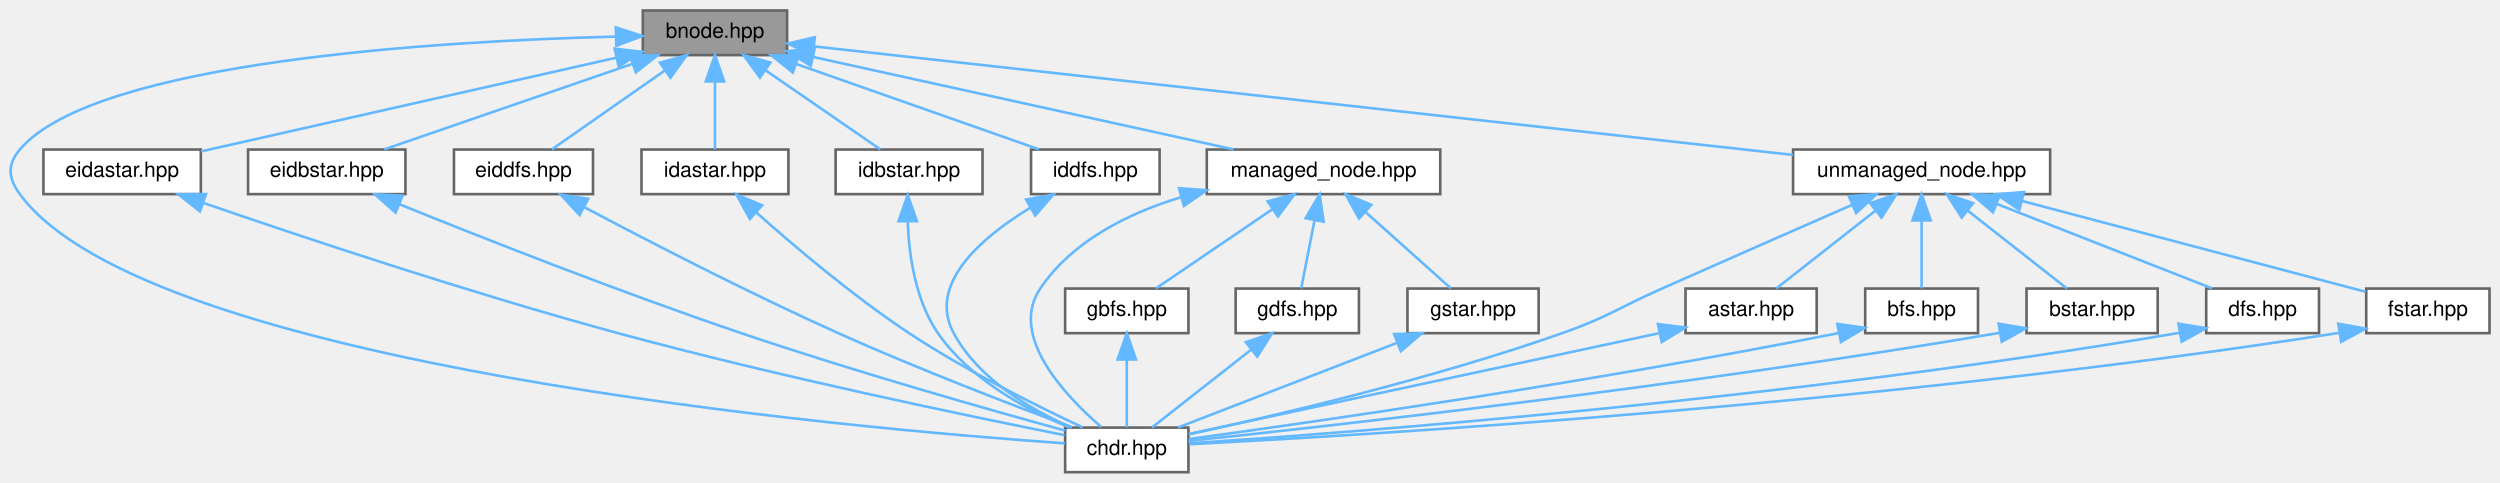
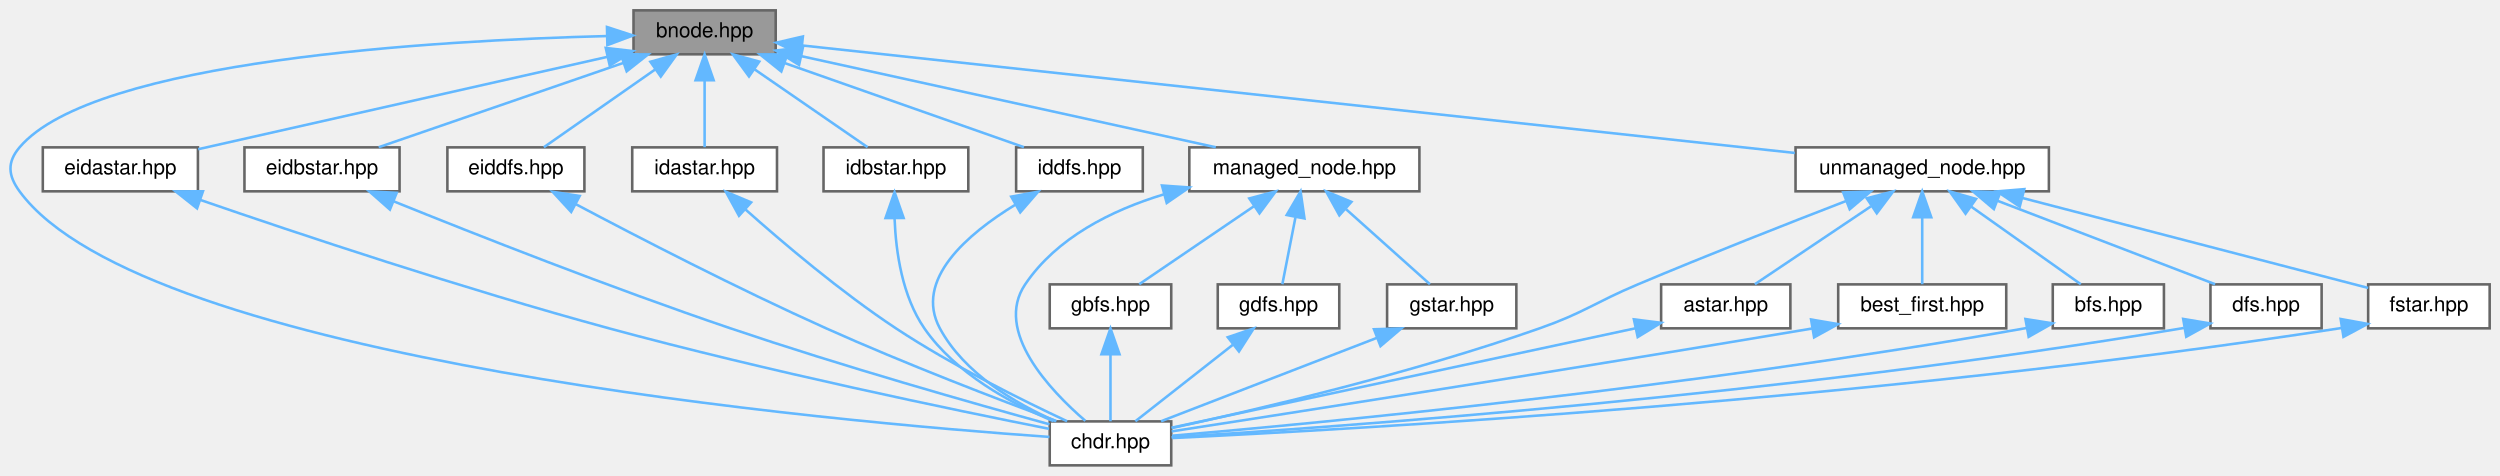
- <svg xmlns="http://www.w3.org/2000/svg" xmlns:xlink="http://www.w3.org/1999/xlink" width="953pt" height="184pt" viewBox="0.00 0.00 953.06 184.00">
+ <svg xmlns="http://www.w3.org/2000/svg" xmlns:xlink="http://www.w3.org/1999/xlink" width="967pt" height="184pt" viewBox="0.00 0.00 967.06 184.00">
  <g id="graph0" class="graph" transform="scale(1 1) rotate(0) translate(4 180)">
    <g id="Node000001" class="node">
      <g id="a_Node000001">
        <a xlink:title=" ">
          <polygon fill="#999999" stroke="#666666" points="296.06,-176 241.06,-176 241.06,-159 296.06,-159 296.06,-176" />
          <text text-anchor="middle" x="268.56" y="-165.6" font-family="Helvetica,sans-Serif" font-size="8.00">bnode.hpp</text>
        </a>
      </g>
    </g>
    <g id="Node000002" class="node">
      <g id="a_Node000002">
        <a xlink:href="../../d9/d96/chdr_8hpp_source.html" target="_top" xlink:title=" ">
          <polygon fill="white" stroke="#666666" points="449.06,-17 402.06,-17 402.06,0 449.06,0 449.06,-17" />
          <text text-anchor="middle" x="425.56" y="-6.6" font-family="Helvetica,sans-Serif" font-size="8.00">chdr.hpp</text>
        </a>
      </g>
    </g>
    <g id="edge1_Node000001_Node000002" class="edge">
      <g id="a_edge1_Node000001_Node000002">
        <a xlink:title=" ">
          <path fill="none" stroke="#63b8ff" d="M230.85,-166.06C164.76,-164.39 32.28,-156.82 3.56,-123 -1.33,-117.24 -0.9,-112.1 3.56,-106 51.61,-40.35 320.21,-16.72 401.95,-10.99" />
          <polygon fill="#63b8ff" stroke="#63b8ff" points="230.79,-169.56 240.86,-166.28 230.94,-162.56 230.79,-169.56" />
        </a>
      </g>
    </g>
    <g id="Node000003" class="node">
      <g id="a_Node000003">
        <a xlink:href="../../d6/ded/eidastar_8hpp_source.html" target="_top" xlink:title=" ">
          <polygon fill="white" stroke="#666666" points="72.56,-123 12.56,-123 12.56,-106 72.56,-106 72.56,-123" />
          <text text-anchor="middle" x="42.56" y="-112.6" font-family="Helvetica,sans-Serif" font-size="8.00">eidastar.hpp</text>
        </a>
      </g>
    </g>
    <g id="edge2_Node000001_Node000003" class="edge">
      <g id="a_edge2_Node000001_Node000003">
        <a xlink:title=" ">
          <path fill="none" stroke="#63b8ff" d="M231.02,-158.03C186.6,-148.01 113.54,-131.52 72.66,-122.29" />
          <polygon fill="#63b8ff" stroke="#63b8ff" points="230.32,-161.46 240.85,-160.25 231.86,-154.63 230.32,-161.46" />
        </a>
      </g>
    </g>
    <g id="Node000004" class="node">
      <g id="a_Node000004">
        <a xlink:href="../../dd/d67/eidbstar_8hpp_source.html" target="_top" xlink:title=" ">
          <polygon fill="white" stroke="#666666" points="150.56,-123 90.56,-123 90.56,-106 150.56,-106 150.56,-123" />
          <text text-anchor="middle" x="120.56" y="-112.6" font-family="Helvetica,sans-Serif" font-size="8.00">eidbstar.hpp</text>
        </a>
      </g>
    </g>
    <g id="edge4_Node000001_Node000004" class="edge">
      <g id="a_edge4_Node000001_Node000004">
        <a xlink:title=" ">
          <path fill="none" stroke="#63b8ff" d="M237.24,-155.71C208.79,-145.9 167.56,-131.69 142.49,-123.06" />
          <polygon fill="#63b8ff" stroke="#63b8ff" points="236.13,-159.03 246.72,-158.97 238.41,-152.41 236.13,-159.03" />
        </a>
      </g>
    </g>
    <g id="Node000005" class="node">
      <g id="a_Node000005">
        <a xlink:href="../../dd/d95/eiddfs_8hpp_source.html" target="_top" xlink:title=" ">
          <polygon fill="white" stroke="#666666" points="222.06,-123 169.06,-123 169.06,-106 222.06,-106 222.06,-123" />
          <text text-anchor="middle" x="195.56" y="-112.6" font-family="Helvetica,sans-Serif" font-size="8.00">eiddfs.hpp</text>
        </a>
      </g>
    </g>
    <g id="edge6_Node000001_Node000005" class="edge">
      <g id="a_edge6_Node000001_Node000005">
        <a xlink:title=" ">
          <path fill="none" stroke="#63b8ff" d="M249.5,-153.18C235.76,-143.58 217.72,-130.98 206.38,-123.06" />
          <polygon fill="#63b8ff" stroke="#63b8ff" points="247.59,-156.12 257.79,-158.97 251.6,-150.38 247.59,-156.12" />
        </a>
      </g>
    </g>
    <g id="Node000006" class="node">
      <g id="a_Node000006">
        <a xlink:href="../../db/df9/idastar_8hpp_source.html" target="_top" xlink:title=" ">
          <polygon fill="white" stroke="#666666" points="296.56,-123 240.56,-123 240.56,-106 296.56,-106 296.56,-123" />
          <text text-anchor="middle" x="268.56" y="-112.6" font-family="Helvetica,sans-Serif" font-size="8.00">idastar.hpp</text>
        </a>
      </g>
    </g>
    <g id="edge8_Node000001_Node000006" class="edge">
      <g id="a_edge8_Node000001_Node000006">
        <a xlink:title=" ">
          <path fill="none" stroke="#63b8ff" d="M268.56,-148.91C268.56,-140.08 268.56,-129.85 268.56,-123.06" />
          <polygon fill="#63b8ff" stroke="#63b8ff" points="265.06,-148.97 268.56,-158.97 272.06,-148.97 265.06,-148.97" />
        </a>
      </g>
    </g>
    <g id="Node000007" class="node">
      <g id="a_Node000007">
        <a xlink:href="../../d1/d24/idbstar_8hpp_source.html" target="_top" xlink:title=" ">
          <polygon fill="white" stroke="#666666" points="370.56,-123 314.56,-123 314.56,-106 370.56,-106 370.56,-123" />
          <text text-anchor="middle" x="342.56" y="-112.6" font-family="Helvetica,sans-Serif" font-size="8.00">idbstar.hpp</text>
        </a>
      </g>
    </g>
    <g id="edge10_Node000001_Node000007" class="edge">
      <g id="a_edge10_Node000001_Node000007">
        <a xlink:title=" ">
          <path fill="none" stroke="#63b8ff" d="M287.89,-153.18C301.81,-143.58 320.1,-130.98 331.6,-123.06" />
          <polygon fill="#63b8ff" stroke="#63b8ff" points="285.73,-150.42 279.48,-158.97 289.7,-156.18 285.73,-150.42" />
        </a>
      </g>
    </g>
    <g id="Node000008" class="node">
      <g id="a_Node000008">
        <a xlink:href="../../df/d71/iddfs_8hpp_source.html" target="_top" xlink:title=" ">
          <polygon fill="white" stroke="#666666" points="438.06,-123 389.06,-123 389.06,-106 438.06,-106 438.06,-123" />
          <text text-anchor="middle" x="413.56" y="-112.6" font-family="Helvetica,sans-Serif" font-size="8.00">iddfs.hpp</text>
        </a>
      </g>
    </g>
    <g id="edge12_Node000001_Node000008" class="edge">
      <g id="a_edge12_Node000001_Node000008">
        <a xlink:title=" ">
          <path fill="none" stroke="#63b8ff" d="M299.61,-155.58C327.47,-145.78 367.62,-131.66 392.08,-123.06" />
          <polygon fill="#63b8ff" stroke="#63b8ff" points="298.23,-152.35 289.96,-158.97 300.55,-158.96 298.23,-152.35" />
        </a>
      </g>
    </g>
    <g id="Node000009" class="node">
      <g id="a_Node000009">
        <a xlink:href="../../da/deb/managed__node_8hpp.html" target="_top" xlink:title=" ">
          <polygon fill="white" stroke="#666666" points="545.06,-123 456.06,-123 456.06,-106 545.06,-106 545.06,-123" />
          <text text-anchor="middle" x="500.56" y="-112.6" font-family="Helvetica,sans-Serif" font-size="8.00">managed_node.hpp</text>
        </a>
      </g>
    </g>
    <g id="edge14_Node000001_Node000009" class="edge">
      <g id="a_edge14_Node000001_Node000009">
        <a xlink:title=" ">
          <path fill="none" stroke="#63b8ff" d="M305.88,-158.3C350.17,-148.56 423.4,-132.46 466.3,-123.03" />
          <polygon fill="#63b8ff" stroke="#63b8ff" points="305.1,-154.88 296.09,-160.45 306.6,-161.72 305.1,-154.88" />
        </a>
      </g>
    </g>
    <g id="Node000013" class="node">
      <g id="a_Node000013">
        <a xlink:href="../../d0/def/unmanaged__node_8hpp.html" target="_top" xlink:title=" ">
-           <polygon fill="white" stroke="#666666" points="777.56,-123 679.56,-123 679.56,-106 777.56,-106 777.56,-123" />
-           <text text-anchor="middle" x="728.56" y="-112.6" font-family="Helvetica,sans-Serif" font-size="8.00">unmanaged_node.hpp</text>
+           <polygon fill="white" stroke="#666666" points="788.56,-123 690.56,-123 690.56,-106 788.56,-106 788.56,-123" />
+           <text text-anchor="middle" x="739.56" y="-112.6" font-family="Helvetica,sans-Serif" font-size="8.00">unmanaged_node.hpp</text>
        </a>
      </g>
    </g>
    <g id="edge22_Node000001_Node000013" class="edge">
      <g id="a_edge22_Node000001_Node000013">
        <a xlink:title=" ">
-           <path fill="none" stroke="#63b8ff" d="M306.29,-162.32C389.18,-153.13 587.16,-131.18 679.53,-120.94" />
-           <polygon fill="#63b8ff" stroke="#63b8ff" points="305.85,-158.84 296.3,-163.42 306.62,-165.8 305.85,-158.84" />
+           <path fill="none" stroke="#63b8ff" d="M306.46,-162.4C391.17,-153.22 595.83,-131.06 690.28,-120.84" />
+           <polygon fill="#63b8ff" stroke="#63b8ff" points="305.83,-158.94 296.27,-163.5 306.58,-165.9 305.83,-158.94" />
        </a>
      </g>
    </g>
    <g id="edge3_Node000003_Node000002" class="edge">
      <g id="a_edge3_Node000003_Node000002">
        <a xlink:title=" ">
          <path fill="none" stroke="#63b8ff" d="M73.67,-102.6C110.92,-89.76 175.34,-68.27 231.56,-53 292.35,-36.49 365.06,-21.41 401.8,-14.12" />
          <polygon fill="#63b8ff" stroke="#63b8ff" points="72.22,-99.4 63.92,-105.98 74.51,-106.01 72.22,-99.4" />
        </a>
      </g>
    </g>
    <g id="edge5_Node000004_Node000002" class="edge">
      <g id="a_edge5_Node000004_Node000002">
        <a xlink:title=" ">
          <path fill="none" stroke="#63b8ff" d="M148.27,-102.13C179.64,-89.45 232.37,-68.65 278.56,-53 321.66,-38.39 372.77,-23.89 401.96,-15.87" />
          <polygon fill="#63b8ff" stroke="#63b8ff" points="146.83,-98.94 138.88,-105.95 149.46,-105.43 146.83,-98.94" />
        </a>
      </g>
    </g>
    <g id="edge7_Node000005_Node000002" class="edge">
      <g id="a_edge7_Node000005_Node000002">
        <a xlink:title=" ">
          <path fill="none" stroke="#63b8ff" d="M218.78,-101C242.74,-88.3 281.32,-68.36 315.56,-53 346.1,-39.3 382.35,-25.41 404.65,-17.13" />
          <polygon fill="#63b8ff" stroke="#63b8ff" points="216.94,-98.02 209.77,-105.81 220.24,-104.2 216.94,-98.02" />
        </a>
      </g>
    </g>
    <g id="edge9_Node000006_Node000002" class="edge">
      <g id="a_edge9_Node000006_Node000002">
        <a xlink:title=" ">
          <path fill="none" stroke="#63b8ff" d="M284.34,-99C298.85,-86.08 321.27,-67.07 342.56,-53 364.41,-38.56 391.61,-25.08 408.78,-17.06" />
          <polygon fill="#63b8ff" stroke="#63b8ff" points="281.86,-96.53 276.78,-105.83 286.55,-101.72 281.86,-96.53" />
        </a>
      </g>
    </g>
    <g id="edge11_Node000007_Node000002" class="edge">
      <g id="a_edge11_Node000007_Node000002">
        <a xlink:title=" ">
          <path fill="none" stroke="#63b8ff" d="M342.05,-95.31C342.55,-82.46 345.02,-65.38 353.56,-53 365.58,-35.57 387.08,-23.93 403.47,-17.11" />
          <polygon fill="#63b8ff" stroke="#63b8ff" points="338.55,-95.67 342.04,-105.67 345.55,-95.68 338.55,-95.67" />
        </a>
      </g>
    </g>
    <g id="edge13_Node000008_Node000002" class="edge">
      <g id="a_edge13_Node000008_Node000002">
        <a xlink:title=" ">
          <path fill="none" stroke="#63b8ff" d="M388.76,-100.82C370.15,-89.46 349.46,-71.75 359.56,-53 369,-35.48 388.92,-23.85 404.42,-17.06" />
          <polygon fill="#63b8ff" stroke="#63b8ff" points="387.17,-103.94 397.59,-105.86 390.65,-97.86 387.17,-103.94" />
        </a>
      </g>
    </g>
    <g id="edge15_Node000009_Node000002" class="edge">
      <g id="a_edge15_Node000009_Node000002">
        <a xlink:title=" ">
          <path fill="none" stroke="#63b8ff" d="M446.17,-104.81C425.85,-98.63 404.76,-88.07 392.56,-70 380.37,-51.95 402.19,-28.99 415.83,-17.22" />
          <polygon fill="#63b8ff" stroke="#63b8ff" points="445.48,-108.25 456.05,-107.5 447.32,-101.49 445.48,-108.25" />
        </a>
      </g>
    </g>
    <g id="Node000010" class="node">
      <g id="a_Node000010">
        <a xlink:href="../../de/d94/gbfs_8hpp_source.html" target="_top" xlink:title=" ">
          <polygon fill="white" stroke="#666666" points="449.06,-70 402.06,-70 402.06,-53 449.06,-53 449.06,-70" />
          <text text-anchor="middle" x="425.56" y="-59.6" font-family="Helvetica,sans-Serif" font-size="8.00">gbfs.hpp</text>
        </a>
      </g>
    </g>
    <g id="edge16_Node000009_Node000010" class="edge">
      <g id="a_edge16_Node000009_Node000010">
        <a xlink:title=" ">
          <path fill="none" stroke="#63b8ff" d="M480.98,-100.18C466.86,-90.58 448.32,-77.98 436.67,-70.06" />
          <polygon fill="#63b8ff" stroke="#63b8ff" points="479.26,-103.25 489.49,-105.97 483.19,-97.46 479.26,-103.25" />
        </a>
      </g>
    </g>
    <g id="Node000011" class="node">
      <g id="a_Node000011">
        <a xlink:href="../../d4/df2/gdfs_8hpp_source.html" target="_top" xlink:title=" ">
          <polygon fill="white" stroke="#666666" points="514.06,-70 467.06,-70 467.06,-53 514.06,-53 514.06,-70" />
          <text text-anchor="middle" x="490.56" y="-59.6" font-family="Helvetica,sans-Serif" font-size="8.00">gdfs.hpp</text>
        </a>
      </g>
    </g>
    <g id="edge18_Node000009_Node000011" class="edge">
      <g id="a_edge18_Node000009_Node000011">
        <a xlink:title=" ">
          <path fill="none" stroke="#63b8ff" d="M497.11,-95.91C495.38,-87.08 493.37,-76.85 492.04,-70.06" />
          <polygon fill="#63b8ff" stroke="#63b8ff" points="493.73,-96.84 499.09,-105.97 500.6,-95.49 493.73,-96.84" />
        </a>
      </g>
    </g>
    <g id="Node000012" class="node">
      <g id="a_Node000012">
        <a xlink:href="../../d1/def/gstar_8hpp_source.html" target="_top" xlink:title=" ">
          <polygon fill="white" stroke="#666666" points="582.56,-70 532.56,-70 532.56,-53 582.56,-53 582.56,-70" />
          <text text-anchor="middle" x="557.56" y="-59.6" font-family="Helvetica,sans-Serif" font-size="8.00">gstar.hpp</text>
        </a>
      </g>
    </g>
    <g id="edge20_Node000009_Node000012" class="edge">
      <g id="a_edge20_Node000009_Node000012">
        <a xlink:title=" ">
          <path fill="none" stroke="#63b8ff" d="M516.69,-99.07C527.24,-89.63 540.6,-77.68 549.12,-70.06" />
          <polygon fill="#63b8ff" stroke="#63b8ff" points="514.09,-96.7 508.97,-105.97 518.76,-101.92 514.09,-96.7" />
        </a>
      </g>
    </g>
    <g id="edge17_Node000010_Node000002" class="edge">
      <g id="a_edge17_Node000010_Node000002">
        <a xlink:title=" ">
          <path fill="none" stroke="#63b8ff" d="M425.56,-42.91C425.56,-34.08 425.56,-23.85 425.56,-17.06" />
          <polygon fill="#63b8ff" stroke="#63b8ff" points="422.06,-42.97 425.56,-52.97 429.06,-42.97 422.06,-42.97" />
        </a>
      </g>
    </g>
    <g id="edge19_Node000011_Node000002" class="edge">
      <g id="a_edge19_Node000011_Node000002">
        <a xlink:title=" ">
          <path fill="none" stroke="#63b8ff" d="M472.88,-46.63C460.75,-37.11 445.1,-24.83 435.19,-17.06" />
          <polygon fill="#63b8ff" stroke="#63b8ff" points="470.94,-49.56 480.97,-52.97 475.26,-44.05 470.94,-49.56" />
        </a>
      </g>
    </g>
    <g id="edge21_Node000012_Node000002" class="edge">
      <g id="a_edge21_Node000012_Node000002">
        <a xlink:title=" ">
          <path fill="none" stroke="#63b8ff" d="M528.62,-49.32C503.29,-39.53 467.18,-25.58 445.12,-17.06" />
          <polygon fill="#63b8ff" stroke="#63b8ff" points="527.49,-52.64 538.08,-52.97 530.02,-46.11 527.49,-52.64" />
        </a>
      </g>
    </g>
    <g id="edge29_Node000013_Node000002" class="edge">
      <g id="a_edge29_Node000013_Node000002">
        <a xlink:title=" ">
-           <path fill="none" stroke="#63b8ff" d="M702.01,-101.89C682.06,-93.16 654.08,-80.87 629.56,-70 612.65,-62.5 609.01,-59.14 591.56,-53 541.96,-35.54 481.85,-21.48 449.29,-14.43" />
-           <polygon fill="#63b8ff" stroke="#63b8ff" points="700.81,-105.19 711.38,-105.99 703.62,-98.77 700.81,-105.19" />
+           <path fill="none" stroke="#63b8ff" d="M710.04,-102.23C687.81,-93.65 656.64,-81.41 629.56,-70 612.51,-62.82 609.01,-59.14 591.56,-53 541.96,-35.54 481.85,-21.48 449.29,-14.43" />
+           <polygon fill="#63b8ff" stroke="#63b8ff" points="708.99,-105.58 719.58,-105.9 711.51,-99.05 708.99,-105.58" />
        </a>
      </g>
    </g>
    <g id="Node000014" class="node">
      <g id="a_Node000014">
        <a xlink:href="../../dc/da9/astar_8hpp.html" target="_top" xlink:title=" ">
          <polygon fill="white" stroke="#666666" points="688.56,-70 638.56,-70 638.56,-53 688.56,-53 688.56,-70" />
          <text text-anchor="middle" x="663.56" y="-59.6" font-family="Helvetica,sans-Serif" font-size="8.00">astar.hpp</text>
        </a>
      </g>
    </g>
    <g id="edge23_Node000013_Node000014" class="edge">
      <g id="a_edge23_Node000013_Node000014">
        <a xlink:title=" ">
-           <path fill="none" stroke="#63b8ff" d="M710.88,-99.63C698.75,-90.11 683.1,-77.83 673.19,-70.06" />
-           <polygon fill="#63b8ff" stroke="#63b8ff" points="708.94,-102.56 718.97,-105.97 713.26,-97.05 708.94,-102.56" />
+           <path fill="none" stroke="#63b8ff" d="M719.71,-100.18C705.41,-90.58 686.63,-77.98 674.82,-70.06" />
+           <polygon fill="#63b8ff" stroke="#63b8ff" points="718.09,-103.31 728.35,-105.97 721.99,-97.5 718.09,-103.31" />
        </a>
      </g>
    </g>
    <g id="Node000015" class="node">
      <g id="a_Node000015">
-         <a xlink:href="../../da/d36/bfs_8hpp_source.html" target="_top" xlink:title=" ">
-           <polygon fill="white" stroke="#666666" points="750.06,-70 707.06,-70 707.06,-53 750.06,-53 750.06,-70" />
-           <text text-anchor="middle" x="728.56" y="-59.6" font-family="Helvetica,sans-Serif" font-size="8.00">bfs.hpp</text>
+         <a xlink:href="../../d3/d77/best__first_8hpp_source.html" target="_top" xlink:title=" ">
+           <polygon fill="white" stroke="#666666" points="772.06,-70 707.06,-70 707.06,-53 772.06,-53 772.06,-70" />
+           <text text-anchor="middle" x="739.56" y="-59.6" font-family="Helvetica,sans-Serif" font-size="8.00">best_first.hpp</text>
        </a>
      </g>
    </g>
    <g id="edge25_Node000013_Node000015" class="edge">
      <g id="a_edge25_Node000013_Node000015">
        <a xlink:title=" ">
-           <path fill="none" stroke="#63b8ff" d="M728.56,-95.91C728.56,-87.08 728.56,-76.85 728.56,-70.06" />
-           <polygon fill="#63b8ff" stroke="#63b8ff" points="725.06,-95.97 728.56,-105.97 732.06,-95.97 725.06,-95.97" />
+           <path fill="none" stroke="#63b8ff" d="M739.56,-95.91C739.56,-87.08 739.56,-76.85 739.56,-70.06" />
+           <polygon fill="#63b8ff" stroke="#63b8ff" points="736.06,-95.97 739.56,-105.97 743.06,-95.97 736.06,-95.97" />
        </a>
      </g>
    </g>
    <g id="Node000016" class="node">
      <g id="a_Node000016">
-         <a xlink:href="../../db/d14/bstar_8hpp_source.html" target="_top" xlink:title=" ">
-           <polygon fill="white" stroke="#666666" points="818.56,-70 768.56,-70 768.56,-53 818.56,-53 818.56,-70" />
-           <text text-anchor="middle" x="793.56" y="-59.6" font-family="Helvetica,sans-Serif" font-size="8.00">bstar.hpp</text>
+         <a xlink:href="../../da/d36/bfs_8hpp_source.html" target="_top" xlink:title=" ">
+           <polygon fill="white" stroke="#666666" points="833.06,-70 790.06,-70 790.06,-53 833.06,-53 833.06,-70" />
+           <text text-anchor="middle" x="811.56" y="-59.6" font-family="Helvetica,sans-Serif" font-size="8.00">bfs.hpp</text>
        </a>
      </g>
    </g>
    <g id="edge27_Node000013_Node000016" class="edge">
      <g id="a_edge27_Node000013_Node000016">
        <a xlink:title=" ">
-           <path fill="none" stroke="#63b8ff" d="M746.24,-99.63C758.38,-90.11 774.03,-77.83 783.93,-70.06" />
-           <polygon fill="#63b8ff" stroke="#63b8ff" points="743.86,-97.05 738.15,-105.97 748.18,-102.56 743.86,-97.05" />
+           <path fill="none" stroke="#63b8ff" d="M758.36,-100.18C771.91,-90.58 789.71,-77.98 800.89,-70.06" />
+           <polygon fill="#63b8ff" stroke="#63b8ff" points="756.32,-97.34 750.18,-105.97 760.37,-103.05 756.32,-97.34" />
        </a>
      </g>
    </g>
    <g id="Node000017" class="node">
      <g id="a_Node000017">
        <a xlink:href="../../d3/dec/dfs_8hpp_source.html" target="_top" xlink:title=" ">
-           <polygon fill="white" stroke="#666666" points="880.06,-70 837.06,-70 837.06,-53 880.06,-53 880.06,-70" />
-           <text text-anchor="middle" x="858.56" y="-59.6" font-family="Helvetica,sans-Serif" font-size="8.00">dfs.hpp</text>
+           <polygon fill="white" stroke="#666666" points="894.06,-70 851.06,-70 851.06,-53 894.06,-53 894.06,-70" />
+           <text text-anchor="middle" x="872.56" y="-59.6" font-family="Helvetica,sans-Serif" font-size="8.00">dfs.hpp</text>
        </a>
      </g>
    </g>
    <g id="edge30_Node000013_Node000017" class="edge">
      <g id="a_edge30_Node000013_Node000017">
        <a xlink:title=" ">
-           <path fill="none" stroke="#63b8ff" d="M757.06,-102.32C782.01,-92.53 817.57,-78.58 839.3,-70.06" />
-           <polygon fill="#63b8ff" stroke="#63b8ff" points="755.77,-99.06 747.74,-105.97 758.33,-105.58 755.77,-99.06" />
+           <path fill="none" stroke="#63b8ff" d="M768.72,-102.32C794.24,-92.53 830.62,-78.58 852.86,-70.06" />
+           <polygon fill="#63b8ff" stroke="#63b8ff" points="767.27,-99.13 759.19,-105.97 769.78,-105.66 767.27,-99.13" />
        </a>
      </g>
    </g>
    <g id="Node000018" class="node">
      <g id="a_Node000018">
        <a xlink:href="../../d1/d5a/fstar_8hpp_source.html" target="_top" xlink:title=" ">
-           <polygon fill="white" stroke="#666666" points="945.06,-70 898.06,-70 898.06,-53 945.06,-53 945.06,-70" />
-           <text text-anchor="middle" x="921.56" y="-59.6" font-family="Helvetica,sans-Serif" font-size="8.00">fstar.hpp</text>
+           <polygon fill="white" stroke="#666666" points="959.06,-70 912.06,-70 912.06,-53 959.06,-53 959.06,-70" />
+           <text text-anchor="middle" x="935.56" y="-59.6" font-family="Helvetica,sans-Serif" font-size="8.00">fstar.hpp</text>
        </a>
      </g>
    </g>
    <g id="edge32_Node000013_Node000018" class="edge">
      <g id="a_edge32_Node000013_Node000018">
        <a xlink:title=" ">
-           <path fill="none" stroke="#63b8ff" d="M766.98,-103.35C806,-93.04 865.18,-77.4 897.83,-68.77" />
-           <polygon fill="#63b8ff" stroke="#63b8ff" points="765.81,-100.04 757.04,-105.97 767.6,-106.8 765.81,-100.04" />
+           <path fill="none" stroke="#63b8ff" d="M778.38,-103.4C818.24,-93.03 878.97,-77.23 912.06,-68.62" />
+           <polygon fill="#63b8ff" stroke="#63b8ff" points="777.28,-100.07 768.48,-105.97 779.04,-106.84 777.28,-100.07" />
        </a>
      </g>
    </g>
    <g id="edge24_Node000014_Node000002" class="edge">
      <g id="a_edge24_Node000014_Node000002">
        <a xlink:title=" ">
          <path fill="none" stroke="#63b8ff" d="M628.68,-53.03C579.57,-42.5 491.31,-23.59 449.19,-14.56" />
          <polygon fill="#63b8ff" stroke="#63b8ff" points="628.03,-56.47 638.54,-55.14 629.5,-49.62 628.03,-56.47" />
        </a>
      </g>
    </g>
    <g id="edge26_Node000015_Node000002" class="edge">
      <g id="a_edge26_Node000015_Node000002">
        <a xlink:title=" ">
-           <path fill="none" stroke="#63b8ff" d="M696.88,-53.03C599.15,-33.68 495.16,-18.89 449.32,-12.66" />
-           <polygon fill="#63b8ff" stroke="#63b8ff" points="696.44,-56.51 706.93,-55.04 697.81,-49.64 696.44,-56.51" />
+           <path fill="none" stroke="#63b8ff" d="M696.91,-52.92C598.66,-36.36 494.92,-20.19 449.23,-13.14" />
+           <polygon fill="#63b8ff" stroke="#63b8ff" points="696.57,-56.41 707.01,-54.63 697.73,-49.51 696.57,-56.41" />
        </a>
      </g>
    </g>
    <g id="edge28_Node000016_Node000002" class="edge">
      <g id="a_edge28_Node000016_Node000002">
        <a xlink:title=" ">
-           <path fill="none" stroke="#63b8ff" d="M758.43,-53.14C635.78,-32.31 502.21,-17.49 449.08,-11.91" />
-           <polygon fill="#63b8ff" stroke="#63b8ff" points="757.93,-56.61 768.37,-54.85 759.11,-49.71 757.93,-56.61" />
+           <path fill="none" stroke="#63b8ff" d="M779.78,-53.1C649.28,-29.82 505.27,-16.27 449.38,-11.46" />
+           <polygon fill="#63b8ff" stroke="#63b8ff" points="779.49,-56.6 789.95,-54.93 780.73,-49.71 779.49,-56.6" />
        </a>
      </g>
    </g>
    <g id="edge31_Node000017_Node000002" class="edge">
      <g id="a_edge31_Node000017_Node000002">
        <a xlink:title=" ">
-           <path fill="none" stroke="#63b8ff" d="M826.69,-53.11C677.36,-27.59 510.21,-15.04 449.27,-10.99" />
-           <polygon fill="#63b8ff" stroke="#63b8ff" points="826.5,-56.63 836.96,-54.89 827.7,-49.74 826.5,-56.63" />
+           <path fill="none" stroke="#63b8ff" d="M840.77,-53.14C685.73,-26.91 511.5,-14.7 449.17,-10.86" />
+           <polygon fill="#63b8ff" stroke="#63b8ff" points="840.51,-56.64 850.96,-54.88 841.69,-49.74 840.51,-56.64" />
        </a>
      </g>
    </g>
    <g id="edge33_Node000018_Node000002" class="edge">
      <g id="a_edge33_Node000018_Node000002">
        <a xlink:title=" ">
-           <path fill="none" stroke="#63b8ff" d="M887.74,-53.12C713.83,-25.83 516.5,-14.1 449.31,-10.64" />
-           <polygon fill="#63b8ff" stroke="#63b8ff" points="887.41,-56.61 897.84,-54.72 888.51,-49.69 887.41,-56.61" />
+           <path fill="none" stroke="#63b8ff" d="M901.96,-53.16C722.53,-25.24 518.33,-13.84 449.52,-10.56" />
+           <polygon fill="#63b8ff" stroke="#63b8ff" points="901.42,-56.61 911.84,-54.71 902.51,-49.7 901.42,-56.61" />
        </a>
      </g>
    </g>
  </g>
</svg>
